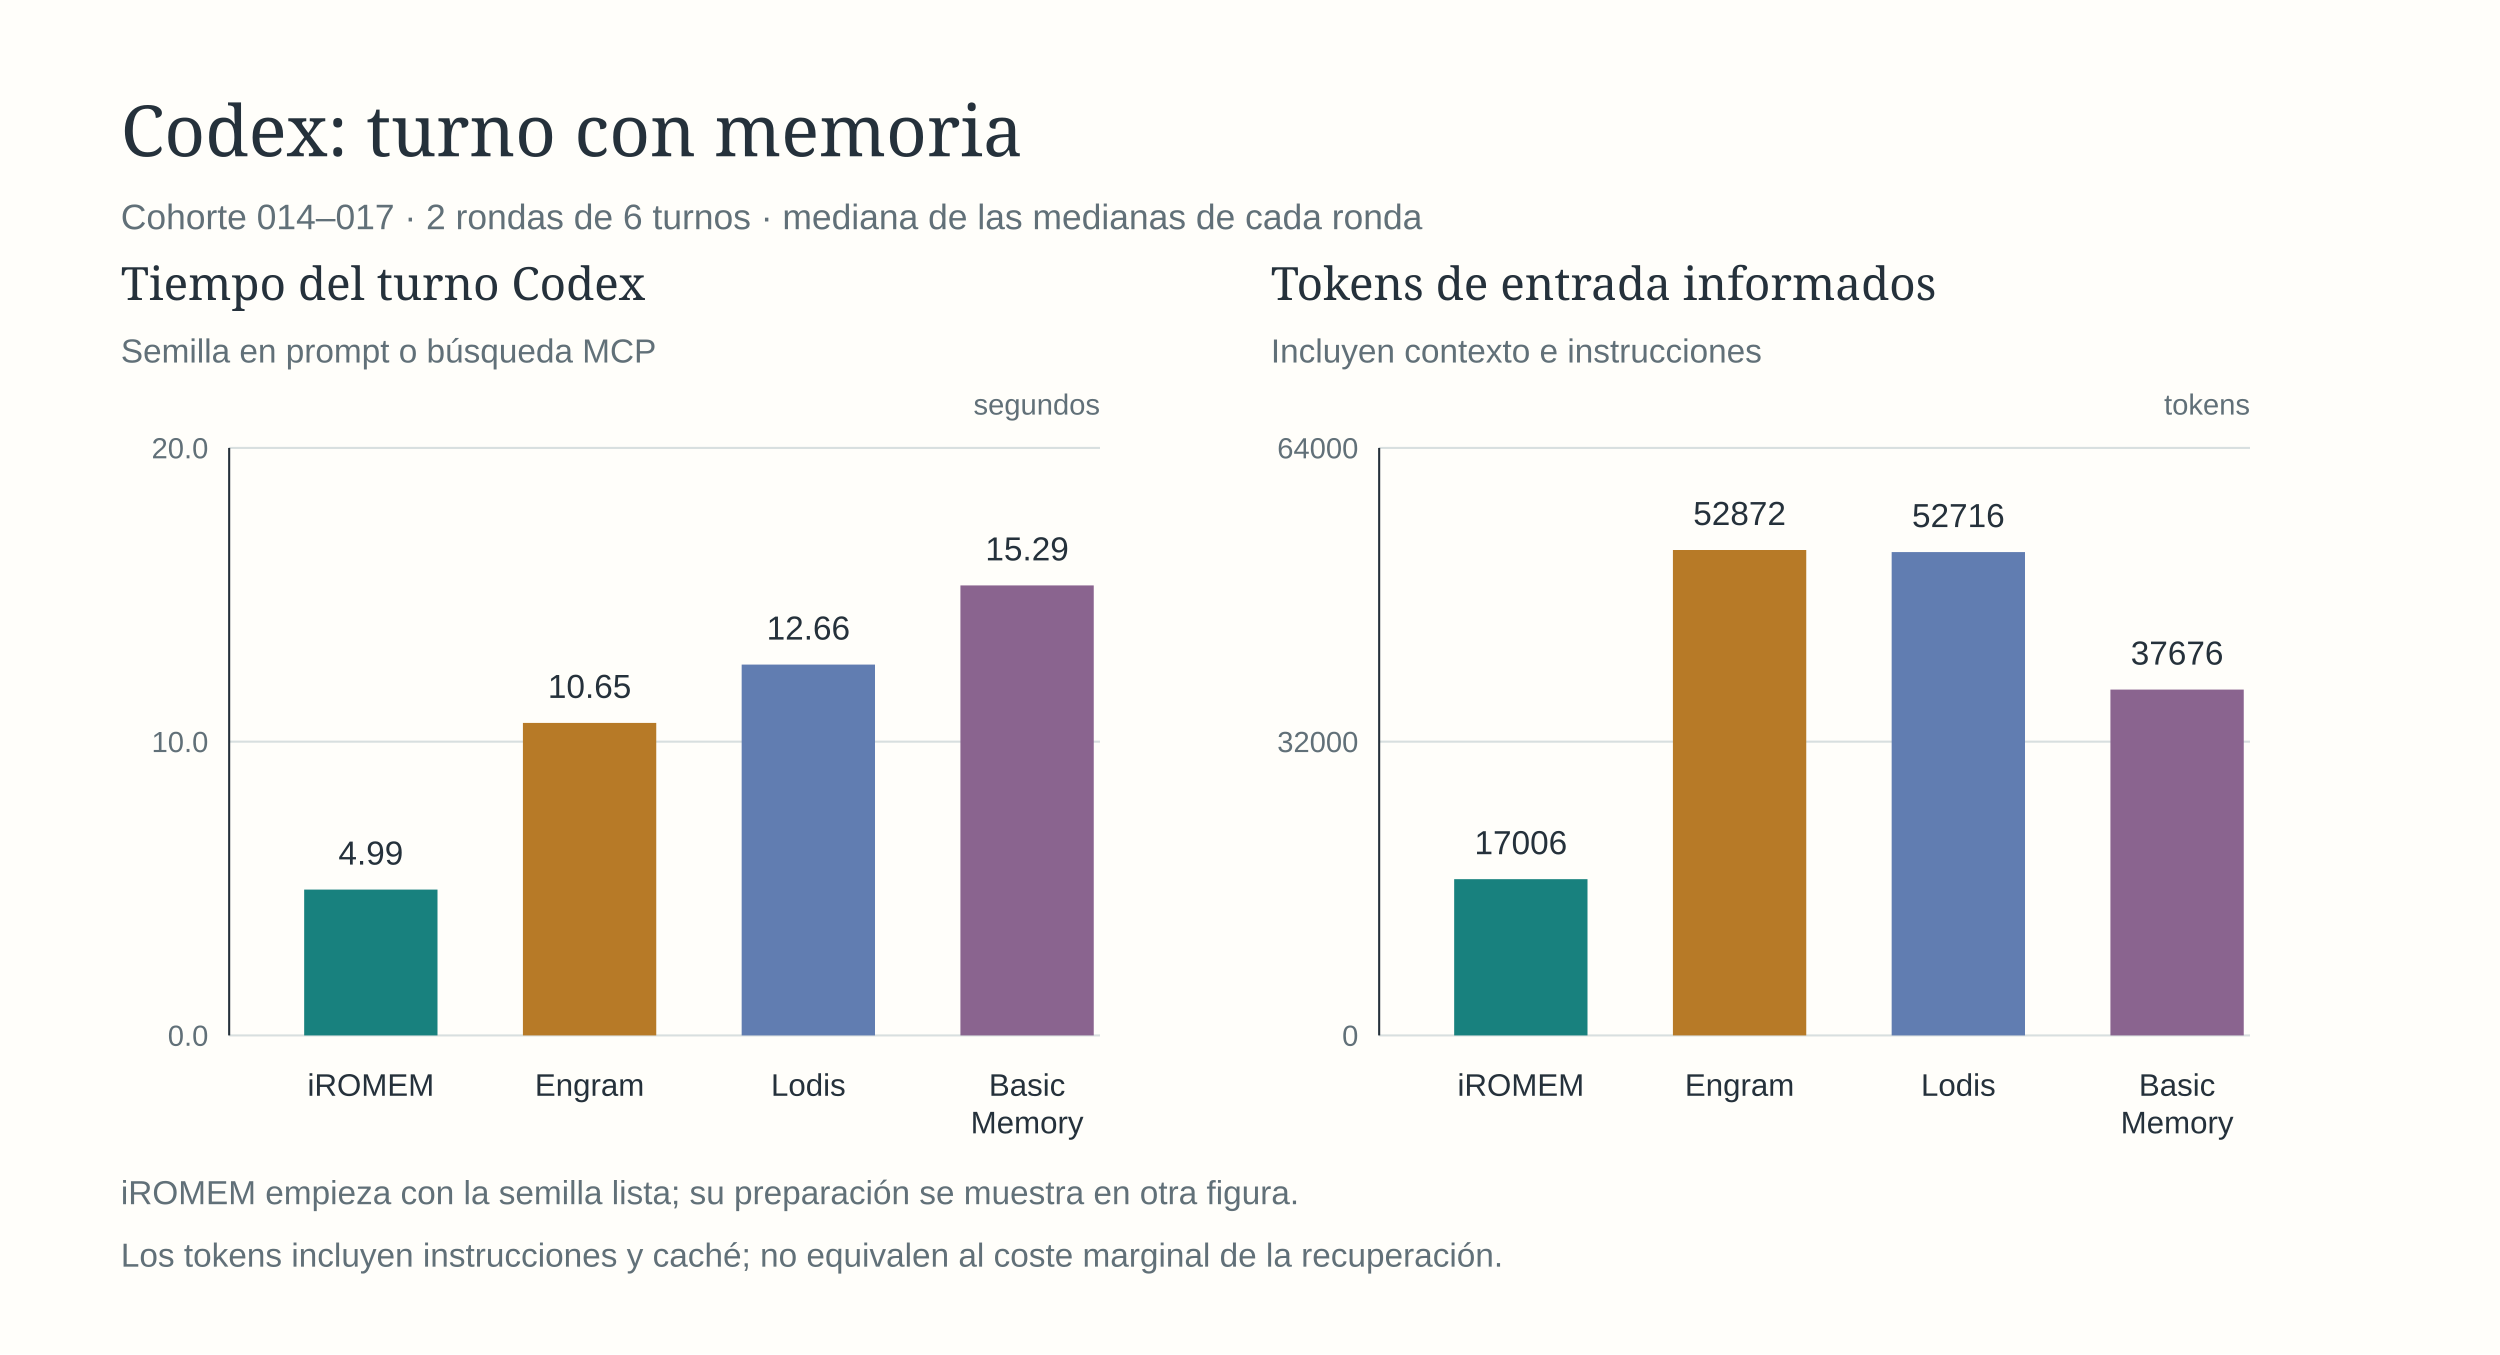
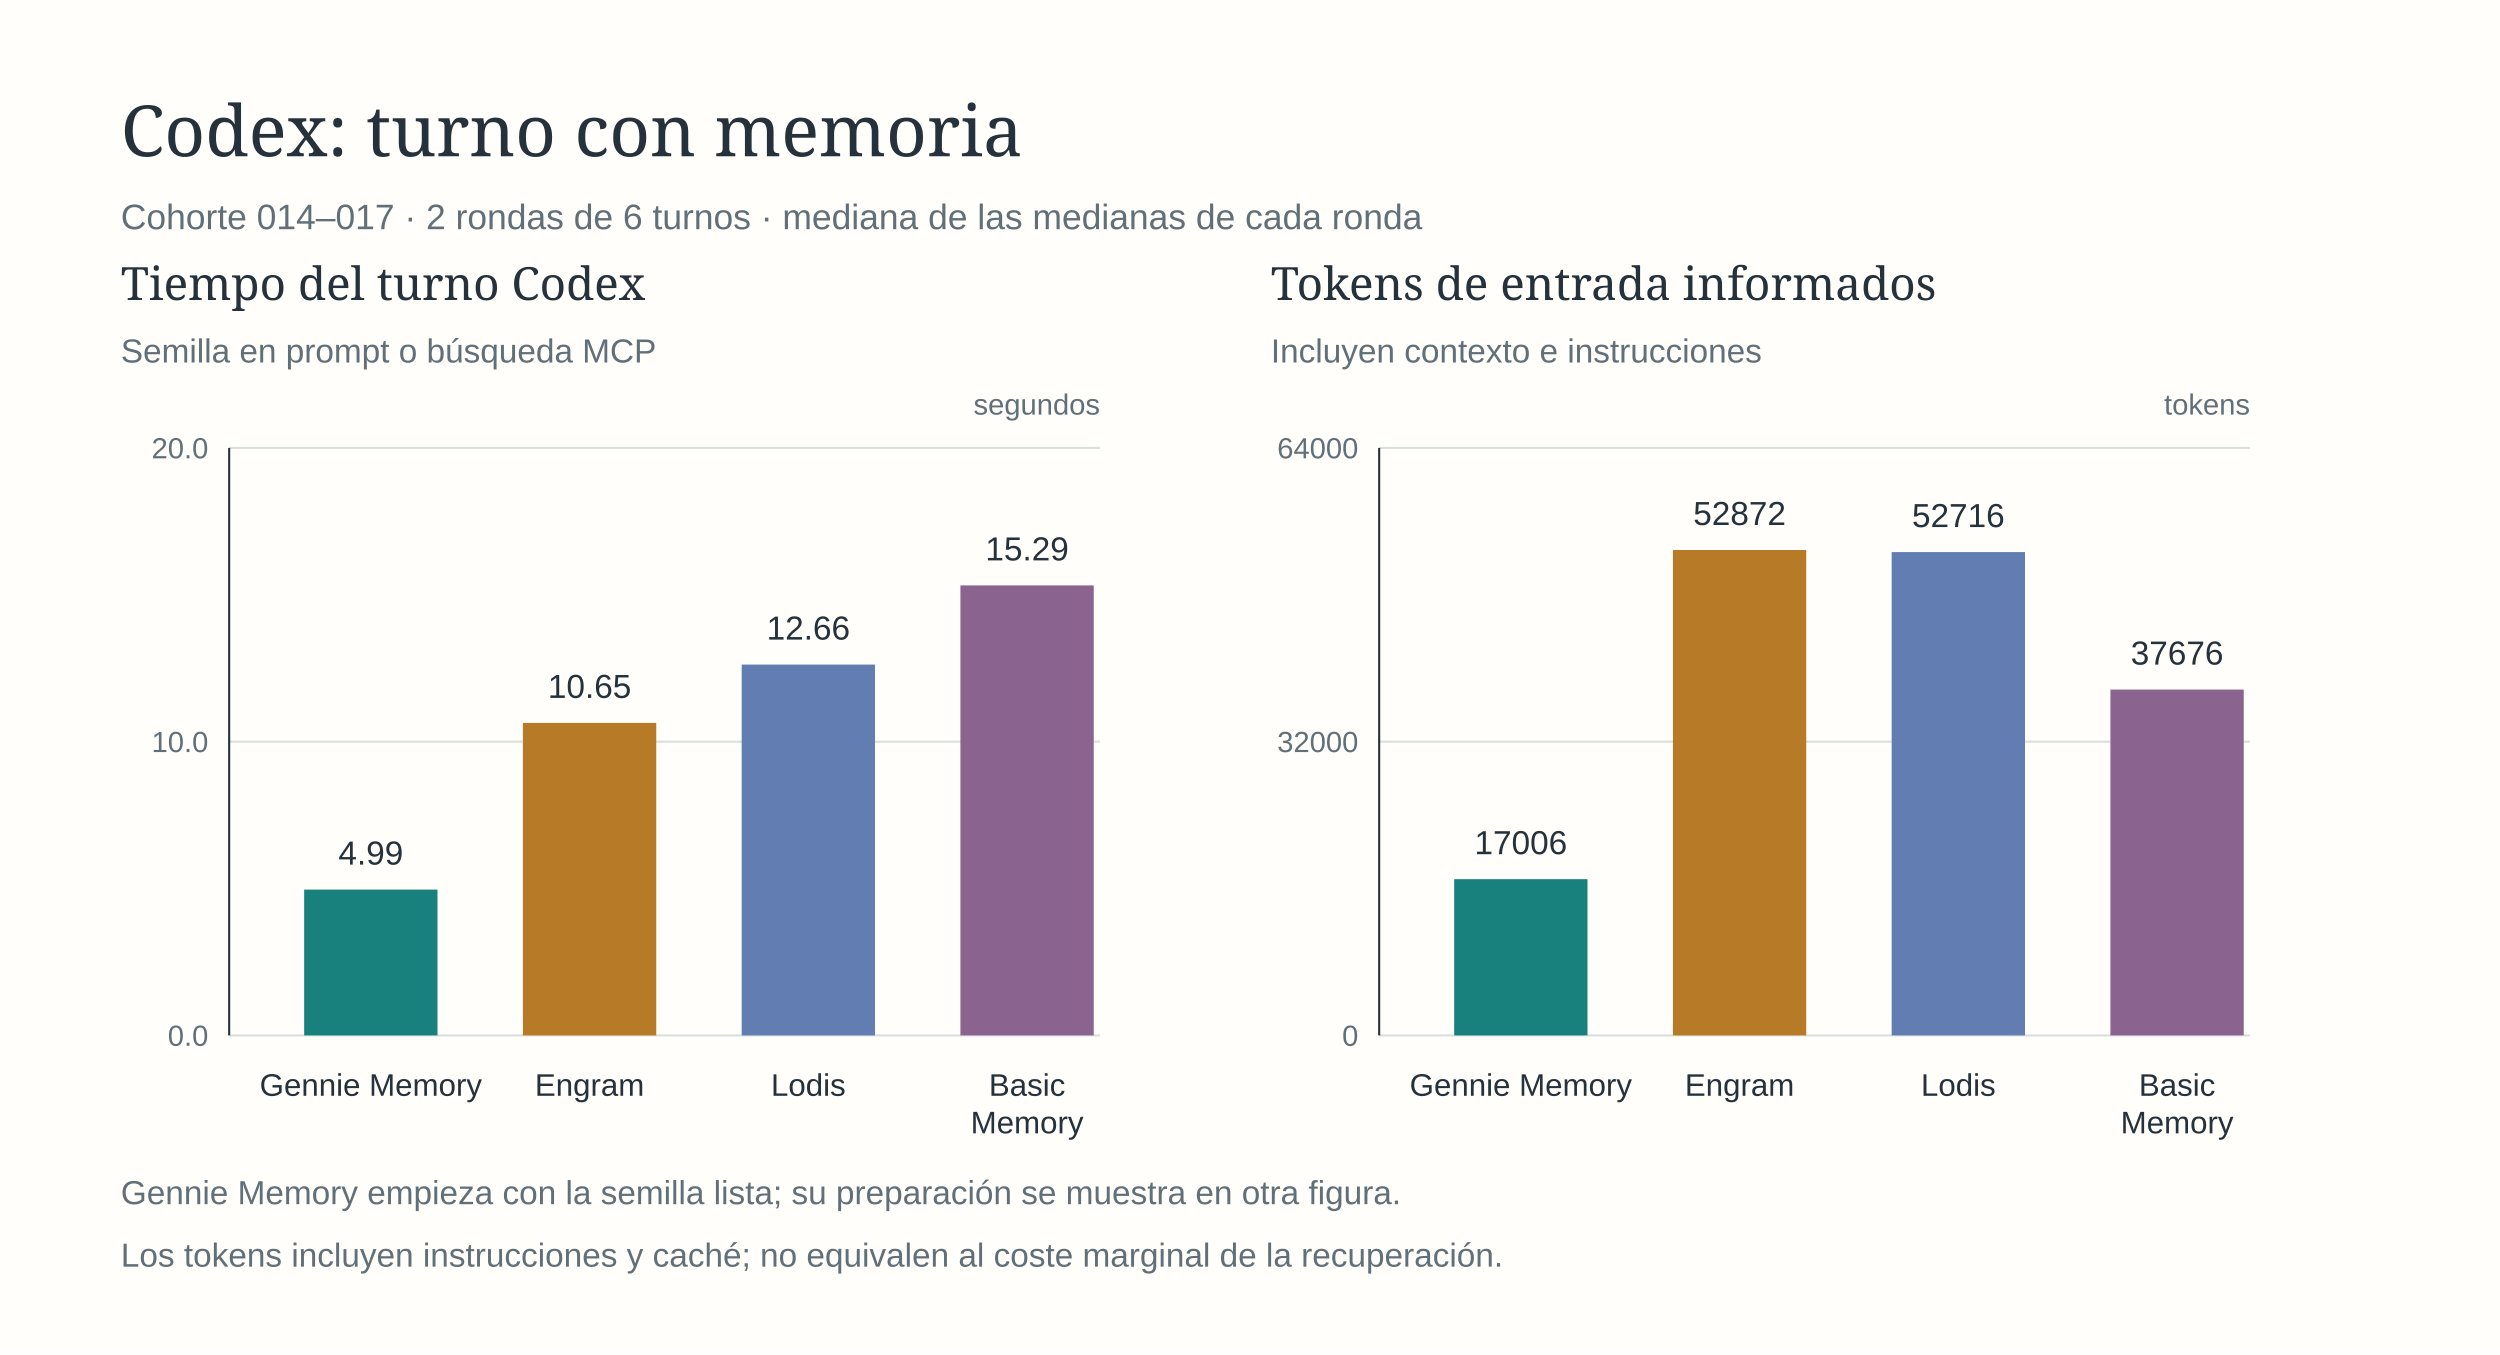
<svg xmlns="http://www.w3.org/2000/svg" width="1200" height="650" viewBox="0 0 1200 650" role="img" aria-label="Codex: turno con memoria">
  <rect width="100%" height="100%" fill="#fffefa" />
  <text x="58" y="75" fill="#25313b" text-anchor="start" font-family="Georgia,serif" font-size="34">Codex: turno con memoria</text>
  <text x="58" y="110" fill="#617078" text-anchor="start" font-family="Arial,sans-serif" font-size="17">Cohorte 014–017 · 2 rondas de 6 turnos · mediana de las medianas de cada ronda</text>
  <text x="58" y="144" fill="#25313b" text-anchor="start" font-family="Georgia,serif" font-size="22">Tiempo del turno Codex</text>
  <text x="58" y="174" fill="#617078" text-anchor="start" font-family="Arial,sans-serif" font-size="16">Semilla en prompt o búsqueda MCP</text>
  <text x="528" y="199" fill="#617078" text-anchor="end" font-family="Arial,sans-serif" font-size="14">segundos</text>
  <line x1="110" y1="497" x2="528" y2="497" stroke="#d8dfdf" stroke-width="1" />
  <text x="100" y="502" fill="#617078" text-anchor="end" font-family="Arial,sans-serif" font-size="14">0.0</text>
  <line x1="110" y1="356" x2="528" y2="356" stroke="#d8dfdf" stroke-width="1" />
  <text x="100" y="361" fill="#617078" text-anchor="end" font-family="Arial,sans-serif" font-size="14">10.0</text>
  <line x1="110" y1="215" x2="528" y2="215" stroke="#d8dfdf" stroke-width="1" />
  <text x="100" y="220" fill="#617078" text-anchor="end" font-family="Arial,sans-serif" font-size="14">20.0</text>
  <line x1="110" y1="215" x2="110" y2="497" stroke="#25313b" stroke-width="1" />
  <rect x="146" y="427" width="64" height="70" fill="#18817e" />
  <text x="178" y="415" fill="#25313b" text-anchor="middle" font-family="Arial,sans-serif" font-size="16">4.99</text>
-   <text x="178" y="526" fill="#25313b" text-anchor="middle" font-family="Arial,sans-serif" font-size="15">iROMEM</text>
+   <text x="178" y="526" fill="#25313b" text-anchor="middle" font-family="Arial,sans-serif" font-size="15">Gennie Memory</text>
  <rect x="251" y="347" width="64" height="150" fill="#b77a27" />
  <text x="283" y="335" fill="#25313b" text-anchor="middle" font-family="Arial,sans-serif" font-size="16">10.65</text>
  <text x="283" y="526" fill="#25313b" text-anchor="middle" font-family="Arial,sans-serif" font-size="15">Engram</text>
  <rect x="356" y="319" width="64" height="178" fill="#617db1" />
  <text x="388" y="307" fill="#25313b" text-anchor="middle" font-family="Arial,sans-serif" font-size="16">12.66</text>
  <text x="388" y="526" fill="#25313b" text-anchor="middle" font-family="Arial,sans-serif" font-size="15">Lodis</text>
  <rect x="461" y="281" width="64" height="216" fill="#8a648f" />
  <text x="493" y="269" fill="#25313b" text-anchor="middle" font-family="Arial,sans-serif" font-size="16">15.29</text>
  <text x="493" y="526" fill="#25313b" text-anchor="middle" font-family="Arial,sans-serif" font-size="15">Basic</text>
  <text x="493" y="544" fill="#25313b" text-anchor="middle" font-family="Arial,sans-serif" font-size="15">Memory</text>
  <text x="610" y="144" fill="#25313b" text-anchor="start" font-family="Georgia,serif" font-size="22">Tokens de entrada informados</text>
  <text x="610" y="174" fill="#617078" text-anchor="start" font-family="Arial,sans-serif" font-size="16">Incluyen contexto e instrucciones</text>
  <text x="1080" y="199" fill="#617078" text-anchor="end" font-family="Arial,sans-serif" font-size="14">tokens</text>
  <line x1="662" y1="497" x2="1080" y2="497" stroke="#d8dfdf" stroke-width="1" />
  <text x="652" y="502" fill="#617078" text-anchor="end" font-family="Arial,sans-serif" font-size="14">0</text>
  <line x1="662" y1="356" x2="1080" y2="356" stroke="#d8dfdf" stroke-width="1" />
  <text x="652" y="361" fill="#617078" text-anchor="end" font-family="Arial,sans-serif" font-size="14">32000</text>
  <line x1="662" y1="215" x2="1080" y2="215" stroke="#d8dfdf" stroke-width="1" />
  <text x="652" y="220" fill="#617078" text-anchor="end" font-family="Arial,sans-serif" font-size="14">64000</text>
  <line x1="662" y1="215" x2="662" y2="497" stroke="#25313b" stroke-width="1" />
  <rect x="698" y="422" width="64" height="75" fill="#18817e" />
  <text x="730" y="410" fill="#25313b" text-anchor="middle" font-family="Arial,sans-serif" font-size="16">17006</text>
-   <text x="730" y="526" fill="#25313b" text-anchor="middle" font-family="Arial,sans-serif" font-size="15">iROMEM</text>
+   <text x="730" y="526" fill="#25313b" text-anchor="middle" font-family="Arial,sans-serif" font-size="15">Gennie Memory</text>
  <rect x="803" y="264" width="64" height="233" fill="#b77a27" />
  <text x="835" y="252" fill="#25313b" text-anchor="middle" font-family="Arial,sans-serif" font-size="16">52872</text>
  <text x="835" y="526" fill="#25313b" text-anchor="middle" font-family="Arial,sans-serif" font-size="15">Engram</text>
  <rect x="908" y="265" width="64" height="232" fill="#617db1" />
  <text x="940" y="253" fill="#25313b" text-anchor="middle" font-family="Arial,sans-serif" font-size="16">52716</text>
  <text x="940" y="526" fill="#25313b" text-anchor="middle" font-family="Arial,sans-serif" font-size="15">Lodis</text>
  <rect x="1013" y="331" width="64" height="166" fill="#8a648f" />
  <text x="1045" y="319" fill="#25313b" text-anchor="middle" font-family="Arial,sans-serif" font-size="16">37676</text>
  <text x="1045" y="526" fill="#25313b" text-anchor="middle" font-family="Arial,sans-serif" font-size="15">Basic</text>
  <text x="1045" y="544" fill="#25313b" text-anchor="middle" font-family="Arial,sans-serif" font-size="15">Memory</text>
-   <text x="58" y="578" fill="#617078" text-anchor="start" font-family="Arial,sans-serif" font-size="16">iROMEM empieza con la semilla lista; su preparación se muestra en otra figura.</text>
+   <text x="58" y="578" fill="#617078" text-anchor="start" font-family="Arial,sans-serif" font-size="16">Gennie Memory empieza con la semilla lista; su preparación se muestra en otra figura.</text>
  <text x="58" y="608" fill="#617078" text-anchor="start" font-family="Arial,sans-serif" font-size="16">Los tokens incluyen instrucciones y caché; no equivalen al coste marginal de la recuperación.</text>
</svg>
